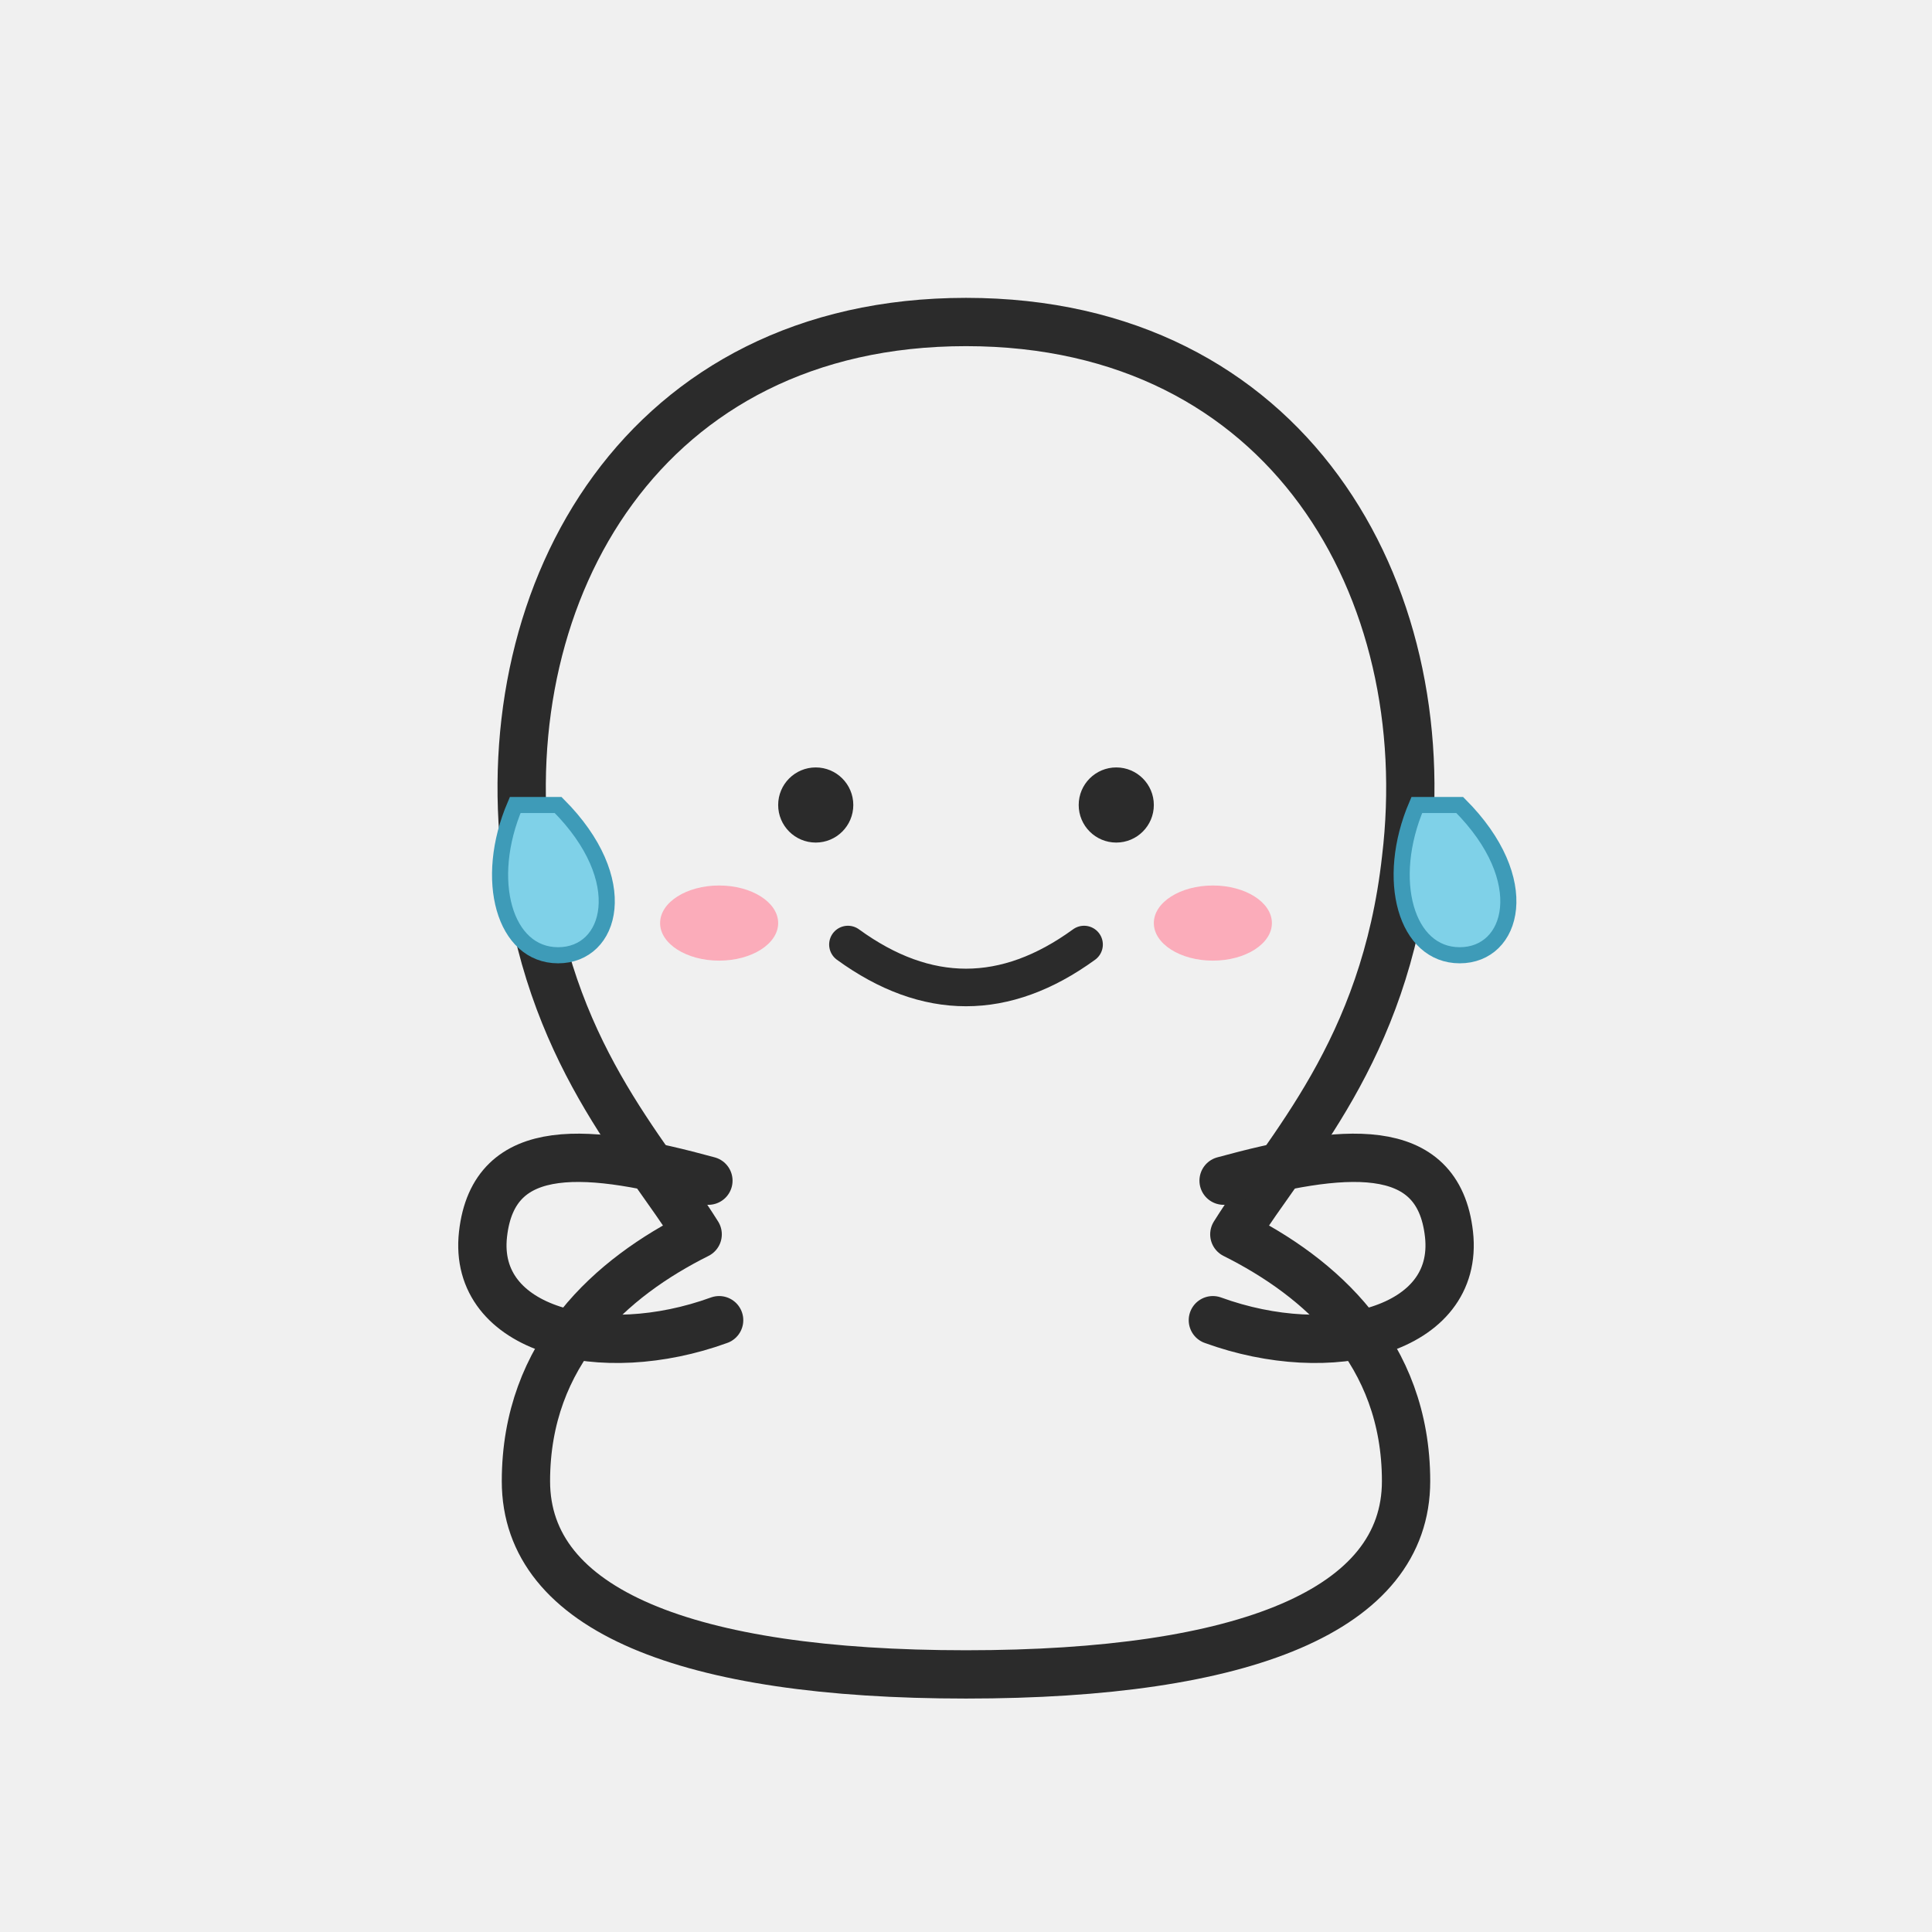
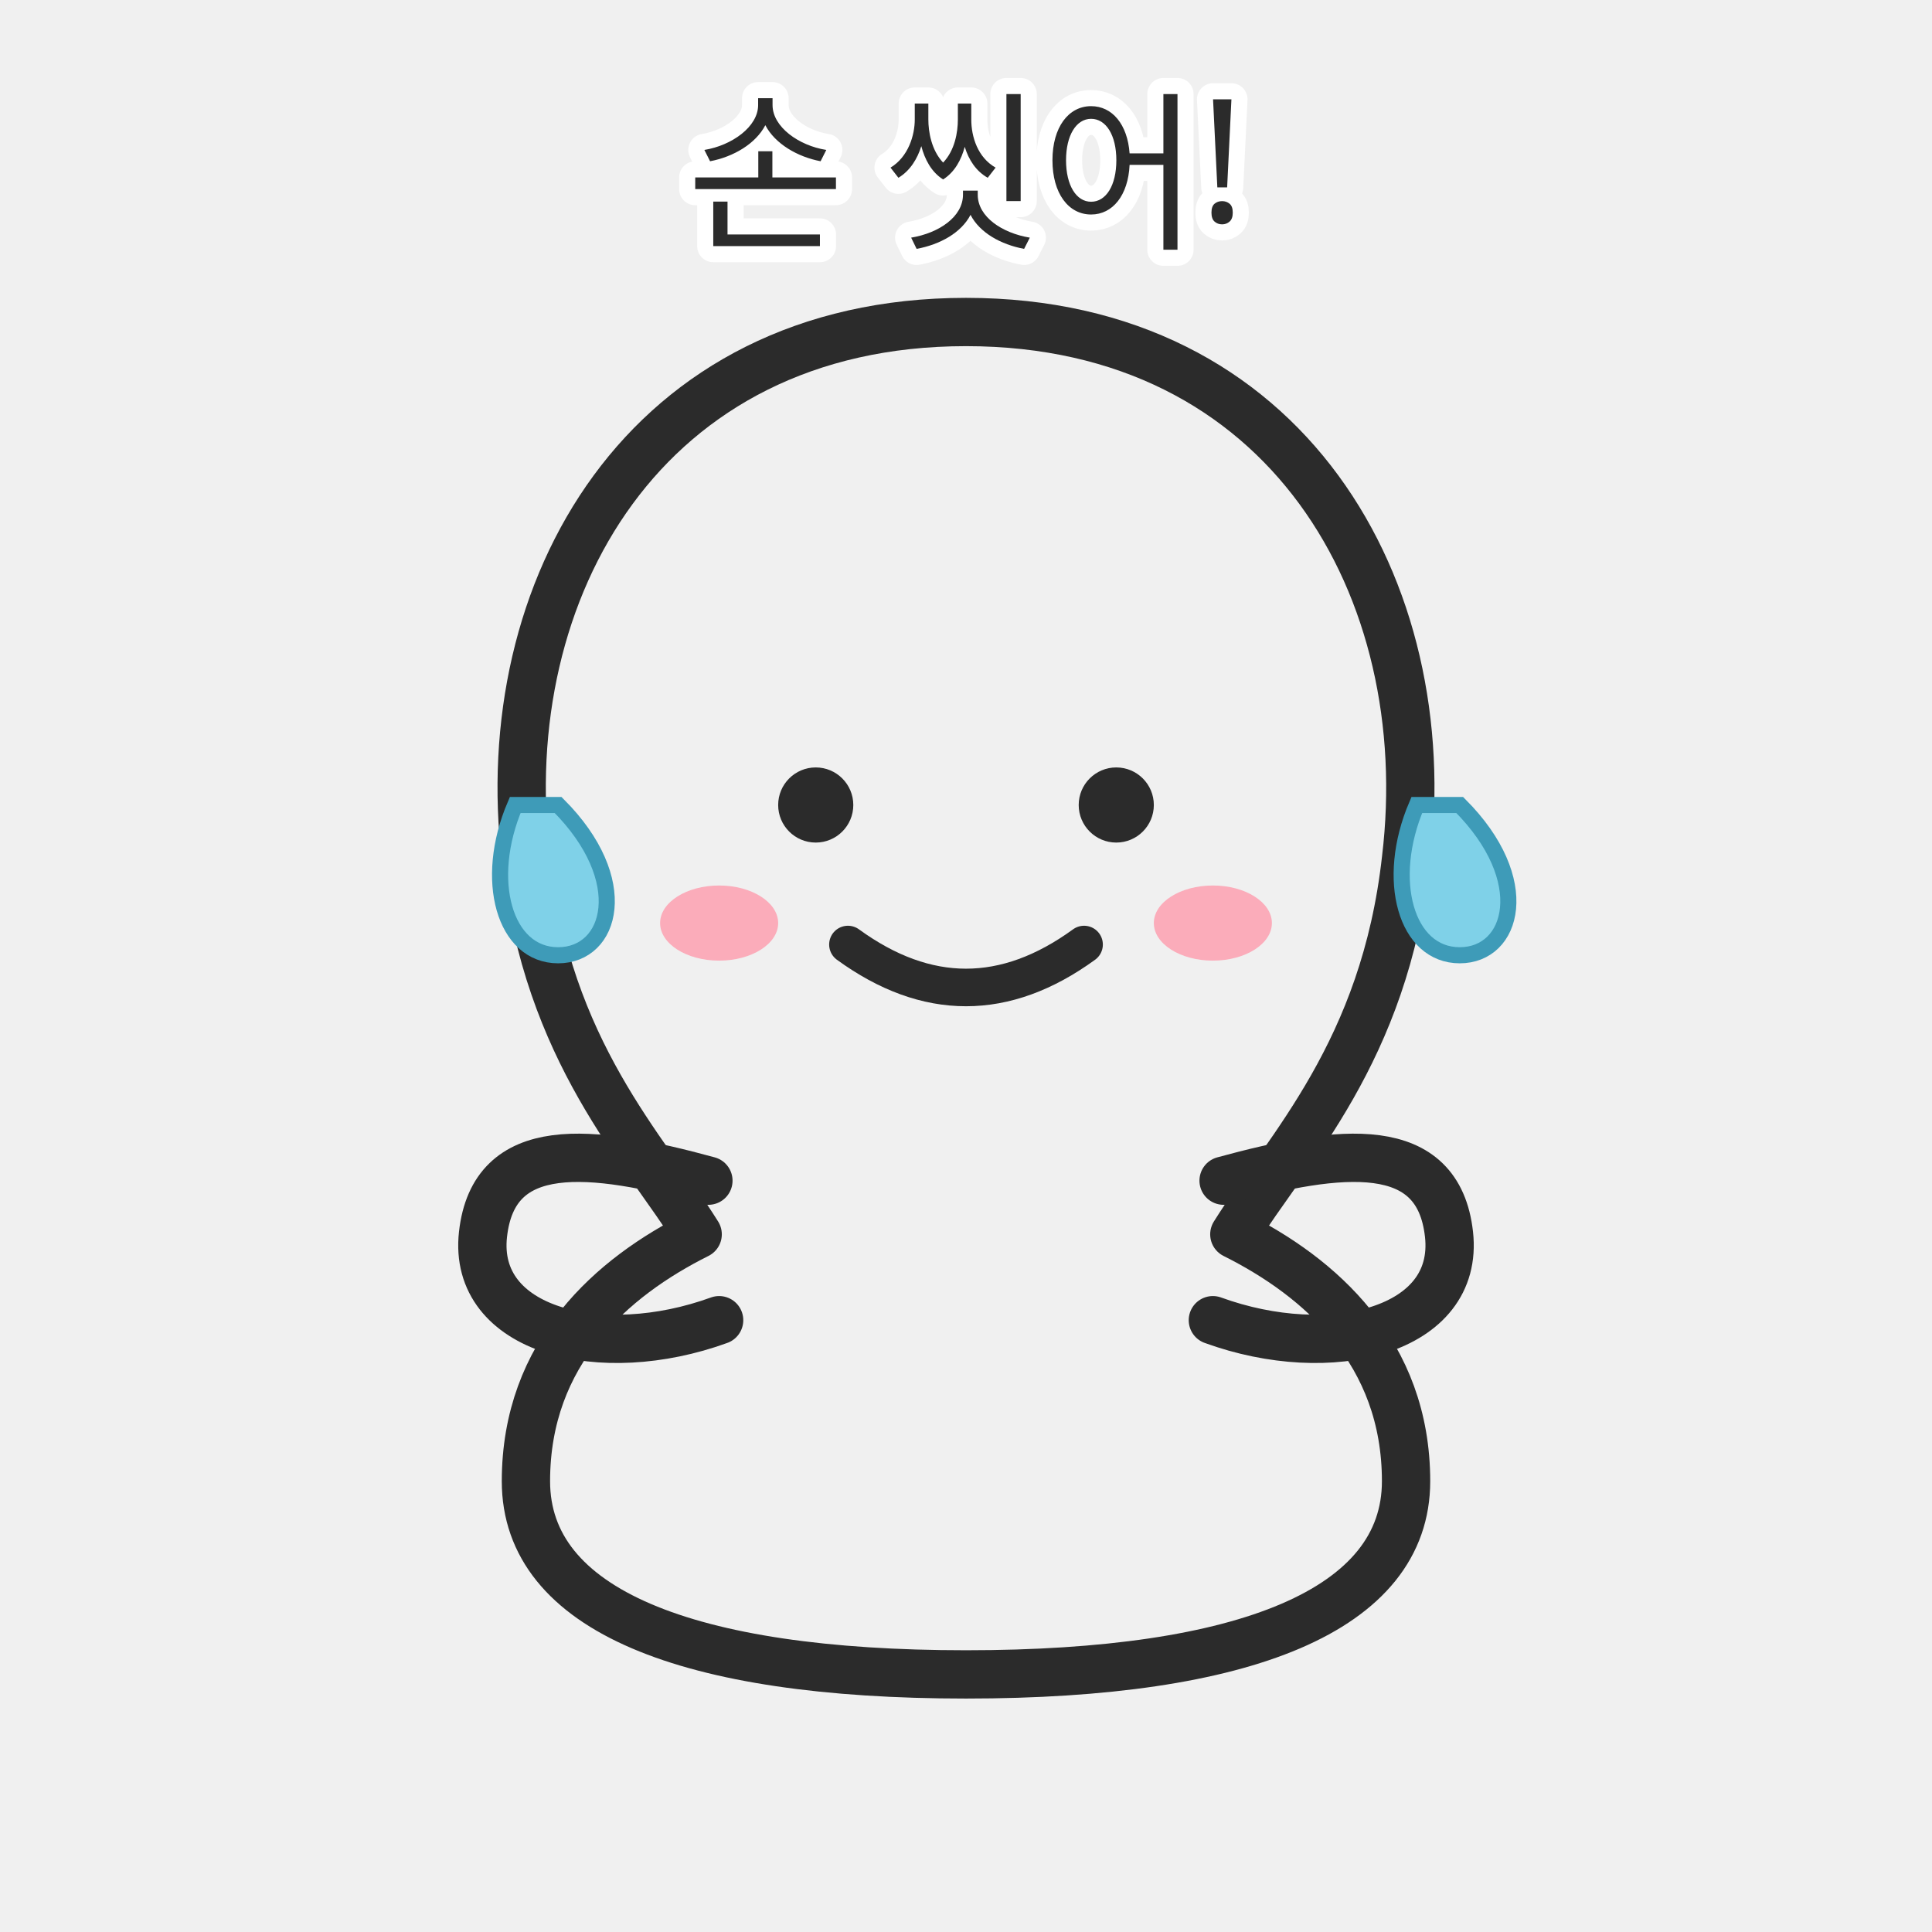
<svg xmlns="http://www.w3.org/2000/svg" width="360" height="360" viewBox="0 0 360 360">
  <g fill="none" stroke="#2B2B2B" stroke-width="9" stroke-linecap="round" stroke-linejoin="round">
    <path d="M180,60 C240,60 268,110 262,160 C258,196 240,214 230,230 C246,238 262,252 262,276 C262,300 232,312 180,312 C128,312 98,300 98,276 C98,252 114,238 130,230 C120,214 102,196 98,160 C92,110 120,60 180,60 Z" />
    <path d="M132,220 C110,214 92,212 90,230 C88,248 112,254 134,246 M228,220 C250,214 268,212 270,230 C272,248 248,254 226,246" />
  </g>
  <circle cx="152" cy="150" r="7" fill="#2B2B2B" />
  <circle cx="208" cy="150" r="7" fill="#2B2B2B" />
  <path d="M158,176 Q180,192 202,176" fill="none" stroke="#2B2B2B" stroke-width="7" stroke-linecap="round" />
  <ellipse cx="134" cy="172" rx="11" ry="7" fill="#FF8FA3" opacity="0.7" />
  <ellipse cx="226" cy="172" rx="11" ry="7" fill="#FF8FA3" opacity="0.7" />
  <path d="M96,150 C90,164 94,178 104,178 C114,178 118,164 104,150 Z" fill="#7FD1E8" stroke="#3E9BB8" stroke-width="3" />
  <path d="M264,150 C258,164 262,178 272,178 C282,178 286,164 272,150 Z" fill="#7FD1E8" stroke="#3E9BB8" stroke-width="3" />
+   <text x="180" y="44" text-anchor="middle" font-family="Jua" font-size="32" fill="#2B2B2B" stroke="#ffffff" stroke-width="6" paint-order="stroke" stroke-linejoin="round">손 씻어!</text>
</svg>
